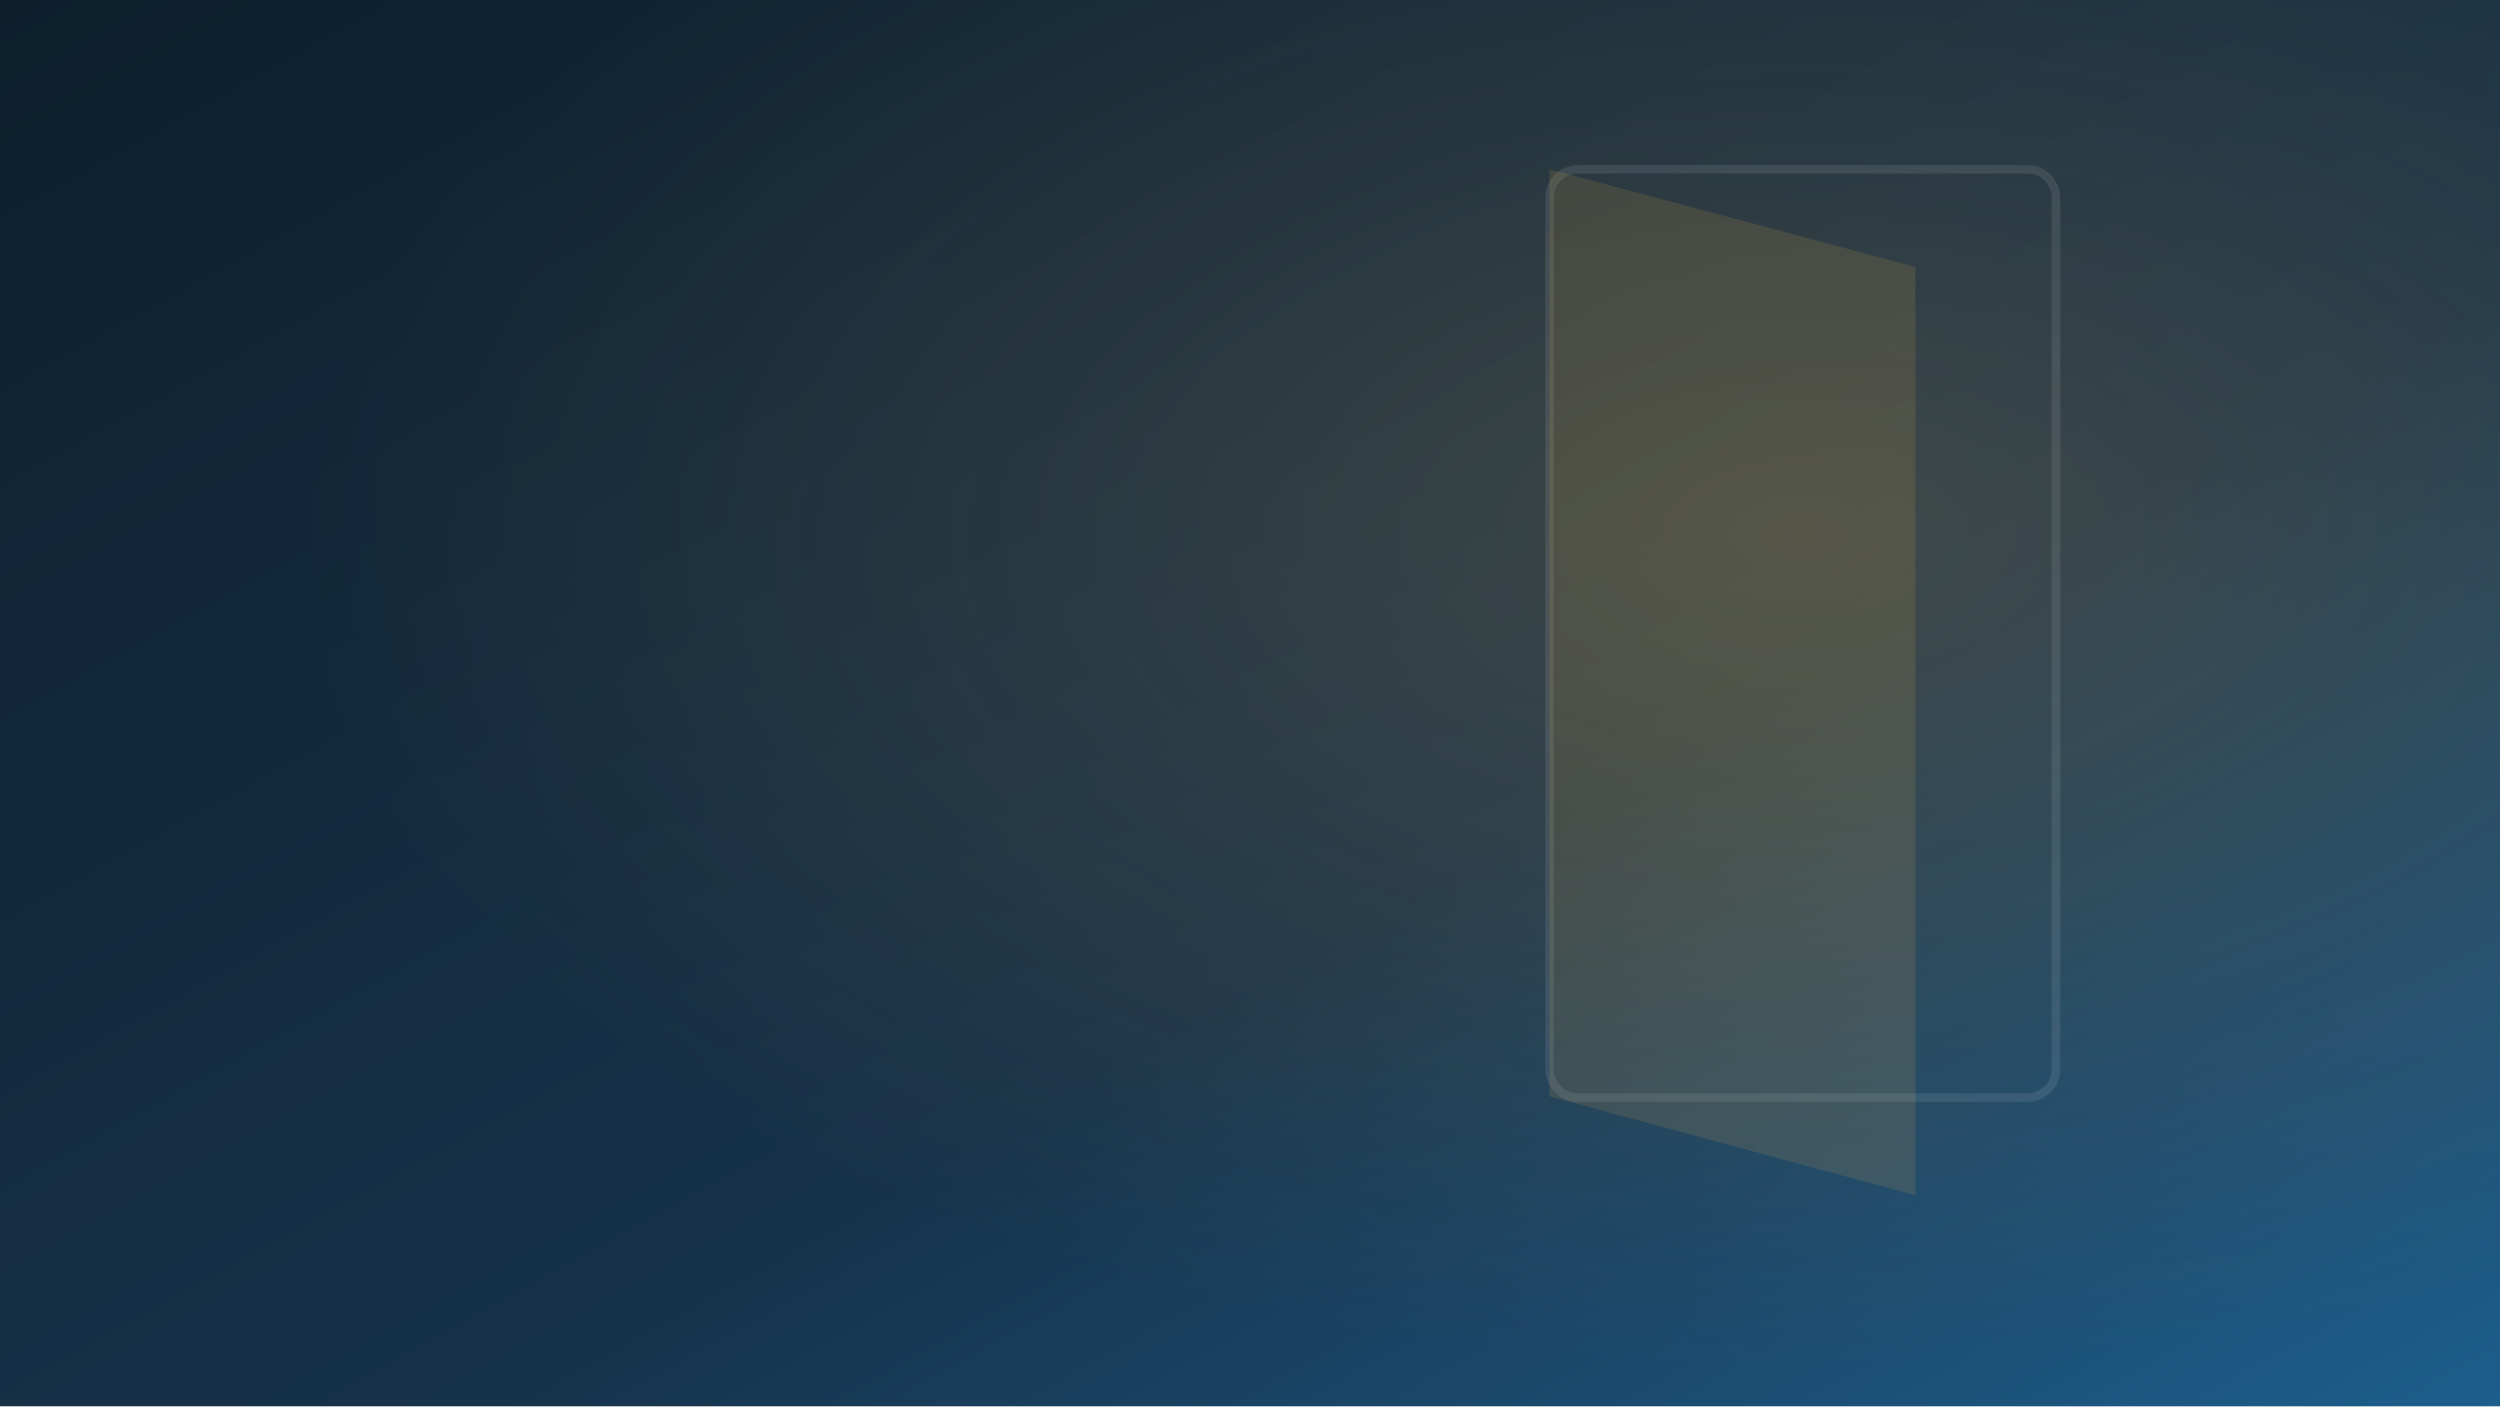
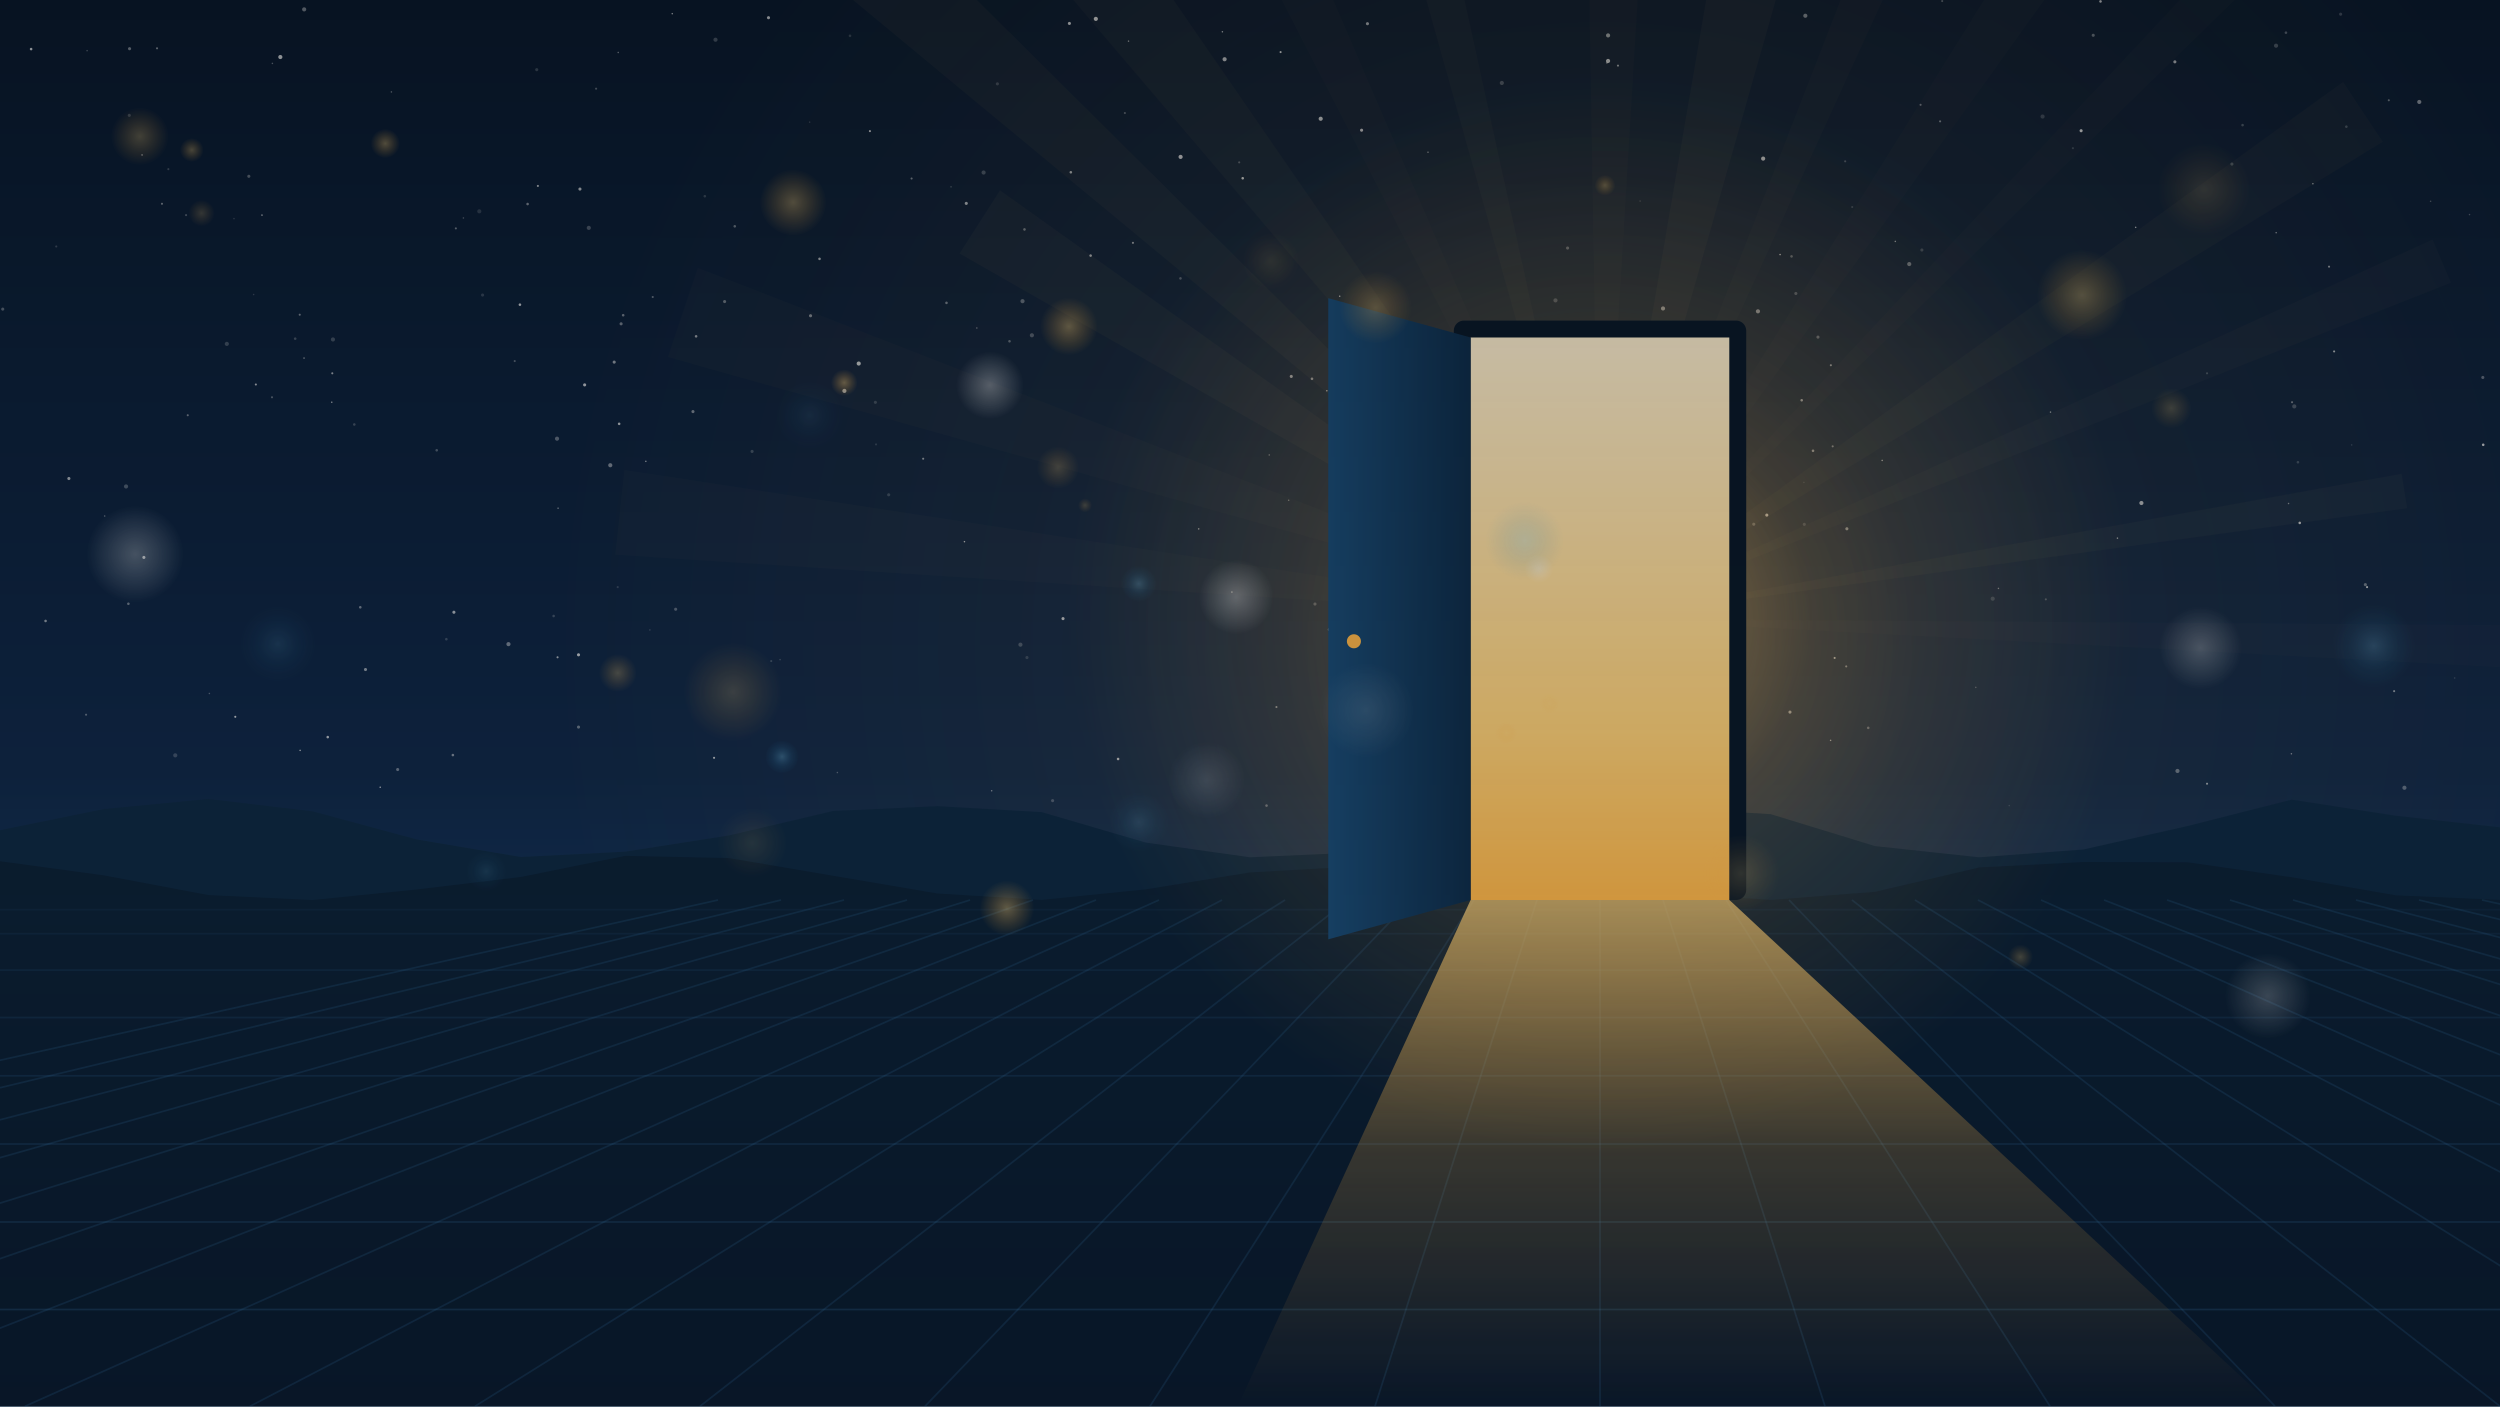
<svg xmlns="http://www.w3.org/2000/svg" width="1920" height="1080" viewBox="0 0 1920 1080">
  <defs>
-     <linearGradient id="g" x1="0" y1="0" x2="1" y2="1">
-       <stop offset="0" stop-color="#0d1f2d" />
-       <stop offset="0.6" stop-color="#16324a" />
-       <stop offset="1" stop-color="#1e5e8c" />
-     </linearGradient>
-     <radialGradient id="l" cx="0.72" cy="0.38" r="0.6">
-       <stop offset="0" stop-color="#ffb84c" stop-opacity="0.18" />
+     <linearGradient id="lg_bg" x1="0" y1="0" x2="1" y2="1">
+       <stop offset="0" stop-color="#2a78ad" />
+       <stop offset="1" stop-color="#16456e" />
+     </linearGradient>
+     <linearGradient id="lg_door" x1="0" y1="0" x2="1" y2="1">
+       <stop offset="0" stop-color="#ffd27a" />
+       <stop offset="1" stop-color="#f59e2a" />
+     </linearGradient>
+     <radialGradient id="bk_a">
+       <stop offset="0" stop-color="#ffd27a" stop-opacity="0.9" />
+       <stop offset="0.6" stop-color="#ffb84c" stop-opacity="0.35" />
      <stop offset="1" stop-color="#ffb84c" stop-opacity="0" />
    </radialGradient>
+     <radialGradient id="bk_t">
+       <stop offset="0" stop-color="#7fd3ff" stop-opacity="0.7" />
+       <stop offset="0.6" stop-color="#3a9bd1" stop-opacity="0.25" />
+       <stop offset="1" stop-color="#3a9bd1" stop-opacity="0" />
+     </radialGradient>
+     <radialGradient id="bk_w">
+       <stop offset="0" stop-color="#ffffff" stop-opacity="0.8" />
+       <stop offset="1" stop-color="#ffffff" stop-opacity="0" />
+     </radialGradient>
+     <linearGradient id="sky" x1="0" y1="0" x2="0" y2="1">
+       <stop offset="0" stop-color="#0a1a2e" />
+       <stop offset="0.55" stop-color="#10294a" />
+       <stop offset="1" stop-color="#1d5487" />
+     </linearGradient>
+     <radialGradient id="halo" gradientUnits="userSpaceOnUse" cx="1228.8" cy="496.8" r="810.0">
+       <stop offset="0" stop-color="#ffb84c" stop-opacity="0.26" />
+       <stop offset="0.3" stop-color="#ffb84c" stop-opacity="0.07" />
+       <stop offset="1" stop-color="#ffb84c" stop-opacity="0" />
+     </radialGradient>
+     <radialGradient id="dglow" gradientUnits="userSpaceOnUse" cx="1228.8" cy="475.2" r="410.4">
+       <stop offset="0" stop-color="#ffd27a" stop-opacity="0.55" />
+       <stop offset="0.4" stop-color="#ffb84c" stop-opacity="0.18" />
+       <stop offset="1" stop-color="#ffb84c" stop-opacity="0" />
+     </radialGradient>
+     <linearGradient id="floor" x1="0" y1="0" x2="0" y2="1">
+       <stop offset="0" stop-color="#0c2238" />
+       <stop offset="1" stop-color="#0a1a2e" />
+     </linearGradient>
+     <linearGradient id="opening" x1="0" y1="0" x2="0" y2="1">
+       <stop offset="0" stop-color="#fff1d2" />
+       <stop offset="0.7" stop-color="#ffd27a" />
+       <stop offset="1" stop-color="#ffb84c" />
+     </linearGradient>
+     <linearGradient id="beam" x1="0" y1="0" x2="0" y2="1">
+       <stop offset="0" stop-color="#ffd27a" stop-opacity="0.75" />
+       <stop offset="0.5" stop-color="#ffb84c" stop-opacity="0.22" />
+       <stop offset="1" stop-color="#ffb84c" stop-opacity="0" />
+     </linearGradient>
+     <linearGradient id="leaf" x1="0" y1="0" x2="1" y2="0">
+       <stop offset="0" stop-color="#1b4d78" />
+       <stop offset="1" stop-color="#0f2e4c" />
+     </linearGradient>
+     <linearGradient id="dimg" x1="0" y1="0" x2="0" y2="1">
+       <stop offset="0" stop-color="#000" stop-opacity="0.25" />
+       <stop offset="1" stop-color="#000" stop-opacity="0.15" />
+     </linearGradient>
  </defs>
-   <rect width="1920" height="1080" fill="url(#g)" />
-   <rect width="1920" height="1080" fill="url(#l)" />
-   <g opacity="0.10" fill="none" stroke="#f0f4f8" stroke-width="6.5">
-     <rect x="1190" y="130" width="389" height="713" rx="22" />
-   </g>
-   <polygon opacity="0.12" fill="#ffb84c" points="1190,130 1471,205 1471,918 1190,842" />
+   <rect width="1920" height="1080" fill="url(#sky)" />
+   <circle cx="621.8" cy="93.8" r="0.60" fill="#ffffff" opacity="0.19" />
+   <circle cx="1028.9" cy="227.5" r="0.60" fill="#ffffff" opacity="0.70" />
+   <circle cx="412.2" cy="53.5" r="1.20" fill="#ffffff" opacity="0.19" />
+   <circle cx="174.2" cy="264.1" r="1.60" fill="#ffffff" opacity="0.22" />
+   <circle cx="428.6" cy="390.3" r="0.60" fill="#ffffff" opacity="0.50" />
+   <circle cx="761.6" cy="607.3" r="0.60" fill="#ffffff" opacity="0.48" />
+   <circle cx="255.7" cy="260.7" r="1.60" fill="#ffffff" opacity="0.22" />
+   <circle cx="592.3" cy="507.7" r="0.80" fill="#ffffff" opacity="0.21" />
+   <circle cx="1096.7" cy="116.9" r="0.60" fill="#ffffff" opacity="0.48" />
+   <circle cx="120.6" cy="37.1" r="0.80" fill="#ffffff" opacity="0.45" />
+   <circle cx="1020.9" cy="483.5" r="1.20" fill="#ffffff" opacity="0.50" />
+   <circle cx="870.1" cy="186.5" r="0.80" fill="#ffffff" opacity="0.57" />
+   <circle cx="468.7" cy="357.3" r="1.60" fill="#ffffff" opacity="0.45" />
+   <circle cx="659.5" cy="279.2" r="1.60" fill="#ffffff" opacity="0.74" />
+   <circle cx="226.7" cy="260.1" r="1.00" fill="#ffffff" opacity="0.24" />
+   <circle cx="938.8" cy="24.4" r="0.60" fill="#ffffff" opacity="0.61" />
+   <circle cx="1100.2" cy="544.6" r="1.00" fill="#ffffff" opacity="0.35" />
+   <circle cx="672.3" cy="309.0" r="1.20" fill="#ffffff" opacity="0.19" />
+   <circle cx="179.7" cy="167.9" r="0.60" fill="#ffffff" opacity="0.19" />
+   <circle cx="1346.9" cy="402.6" r="1.20" fill="#ffffff" opacity="0.32" />
+   <circle cx="740.7" cy="416.0" r="0.60" fill="#ffffff" opacity="0.71" />
+   <circle cx="682.5" cy="380.0" r="1.20" fill="#ffffff" opacity="0.19" />
+   <circle cx="1475.0" cy="80.5" r="0.80" fill="#ffffff" opacity="0.39" />
+   <circle cx="1760.3" cy="308.9" r="0.80" fill="#ffffff" opacity="0.42" />
+   <circle cx="1054.9" cy="549.5" r="1.20" fill="#ffffff" opacity="0.67" />
+   <circle cx="534.6" cy="258.3" r="1.00" fill="#ffffff" opacity="0.56" />
+   <circle cx="730.4" cy="143.5" r="0.60" fill="#ffffff" opacity="0.26" />
+   <circle cx="445.4" cy="145.2" r="1.20" fill="#ffffff" opacity="0.65" />
+   <circle cx="350.1" cy="175.4" r="0.80" fill="#ffffff" opacity="0.40" />
+   <circle cx="709.0" cy="352.3" r="0.80" fill="#ffffff" opacity="0.56" />
+   <circle cx="989.7" cy="384.2" r="0.60" fill="#ffffff" opacity="0.42" />
+   <circle cx="1672.3" cy="592.1" r="1.60" fill="#ffffff" opacity="0.39" />
+   <circle cx="766.0" cy="64.4" r="1.20" fill="#ffffff" opacity="0.19" />
+   <circle cx="129.3" cy="129.9" r="0.80" fill="#ffffff" opacity="0.22" />
+   <circle cx="1153.4" cy="63.7" r="1.60" fill="#ffffff" opacity="0.24" />
+   <circle cx="194.8" cy="226.2" r="0.60" fill="#ffffff" opacity="0.19" />
+   <circle cx="399.3" cy="234.0" r="1.00" fill="#ffffff" opacity="0.72" />
+   <circle cx="1156.4" cy="295.0" r="0.60" fill="#ffffff" opacity="0.66" />
+   <circle cx="1906.8" cy="289.9" r="1.20" fill="#ffffff" opacity="0.34" />
+   <circle cx="276.7" cy="466.4" r="1.00" fill="#ffffff" opacity="0.44" />
+   <circle cx="1328.7" cy="321.2" r="0.80" fill="#ffffff" opacity="0.72" />
+   <circle cx="1014.3" cy="91.2" r="1.60" fill="#ffffff" opacity="0.70" />
+   <circle cx="1455.6" cy="185.4" r="0.60" fill="#ffffff" opacity="0.57" />
+   <circle cx="501.3" cy="228.1" r="0.80" fill="#ffffff" opacity="0.36" />
+   <circle cx="427.8" cy="336.9" r="1.60" fill="#ffffff" opacity="0.35" />
+   <circle cx="428.2" cy="504.8" r="0.80" fill="#ffffff" opacity="0.63" />
+   <circle cx="1571.2" cy="460.3" r="0.80" fill="#ffffff" opacity="0.27" />
+   <circle cx="946.1" cy="454.7" r="0.60" fill="#ffffff" opacity="0.62" />
+   <circle cx="906.7" cy="120.5" r="1.60" fill="#ffffff" opacity="0.72" />
+   <circle cx="858.7" cy="582.9" r="1.00" fill="#ffffff" opacity="0.72" />
+   <circle cx="700.1" cy="137.1" r="0.80" fill="#ffffff" opacity="0.43" />
+   <circle cx="648.5" cy="300.2" r="1.60" fill="#ffffff" opacity="0.65" />
+   <circle cx="920.6" cy="406.2" r="0.60" fill="#ffffff" opacity="0.65" />
+   <circle cx="230.2" cy="241.7" r="0.80" fill="#ffffff" opacity="0.44" />
+   <circle cx="342.8" cy="490.9" r="1.00" fill="#ffffff" opacity="0.20" />
+   <circle cx="1816.6" cy="449.0" r="1.20" fill="#ffffff" opacity="0.39" />
+   <circle cx="1817.9" cy="450.9" r="0.80" fill="#ffffff" opacity="0.75" />
+   <circle cx="52.9" cy="367.5" r="1.20" fill="#ffffff" opacity="0.63" />
+   <circle cx="280.7" cy="514.2" r="1.20" fill="#ffffff" opacity="0.54" />
+   <circle cx="672.8" cy="341.3" r="0.80" fill="#ffffff" opacity="0.16" />
+   <circle cx="1534.8" cy="451.9" r="0.60" fill="#ffffff" opacity="0.47" />
+   <circle cx="1792.6" cy="269.9" r="0.80" fill="#ffffff" opacity="0.65" />
+   <circle cx="405.2" cy="156.7" r="1.00" fill="#ffffff" opacity="0.45" />
+   <circle cx="1466.3" cy="202.8" r="1.60" fill="#ffffff" opacity="0.40" />
+   <circle cx="251.7" cy="566.1" r="1.00" fill="#ffffff" opacity="0.69" />
+   <circle cx="1272.0" cy="507.0" r="1.60" fill="#ffffff" opacity="0.40" />
+   <circle cx="1762.0" cy="312.1" r="1.60" fill="#ffffff" opacity="0.24" />
+   <circle cx="980.3" cy="543.0" r="0.80" fill="#ffffff" opacity="0.52" />
+   <circle cx="1490.0" cy="93.2" r="0.80" fill="#ffffff" opacity="0.43" />
+   <circle cx="1392.4" cy="346.2" r="1.00" fill="#ffffff" opacity="0.56" />
+   <circle cx="1019.0" cy="300.1" r="0.60" fill="#ffffff" opacity="0.68" />
+   <circle cx="109.1" cy="119.0" r="0.60" fill="#ffffff" opacity="0.61" />
+   <circle cx="974.8" cy="349.4" r="0.60" fill="#ffffff" opacity="0.42" />
+   <circle cx="1176.1" cy="314.5" r="1.60" fill="#ffffff" opacity="0.27" />
+   <circle cx="532.2" cy="316.1" r="1.20" fill="#ffffff" opacity="0.45" />
+   <circle cx="475.5" cy="325.5" r="1.00" fill="#ffffff" opacity="0.70" />
+   <circle cx="1714.1" cy="126.0" r="1.20" fill="#ffffff" opacity="0.23" />
+   <circle cx="233.5" cy="275.0" r="0.60" fill="#ffffff" opacity="0.55" />
+   <circle cx="822.4" cy="132.3" r="1.00" fill="#ffffff" opacity="0.62" />
+   <circle cx="1722.3" cy="96.1" r="1.00" fill="#ffffff" opacity="0.24" />
+   <circle cx="1695.0" cy="601.9" r="0.80" fill="#ffffff" opacity="0.60" />
+   <circle cx="180.7" cy="550.5" r="0.80" fill="#ffffff" opacity="0.74" />
+   <circle cx="1598.3" cy="100.4" r="1.20" fill="#ffffff" opacity="0.75" />
+   <circle cx="775.3" cy="262.1" r="1.00" fill="#ffffff" opacity="0.34" />
+   <circle cx="1386.5" cy="12.1" r="1.60" fill="#ffffff" opacity="0.43" />
+   <circle cx="1350.1" cy="239.1" r="1.60" fill="#ffffff" opacity="0.52" />
+   <circle cx="983.5" cy="40.0" r="0.80" fill="#ffffff" opacity="0.73" />
+   <circle cx="201.2" cy="165.2" r="0.60" fill="#ffffff" opacity="0.69" />
+   <circle cx="348.6" cy="470.2" r="1.20" fill="#ffffff" opacity="0.66" />
+   <circle cx="1297.9" cy="588.5" r="1.20" fill="#ffffff" opacity="0.24" />
+   <circle cx="1764.8" cy="355.0" r="1.00" fill="#ffffff" opacity="0.20" />
+   <circle cx="110.5" cy="428.1" r="1.20" fill="#ffffff" opacity="0.69" />
+   <circle cx="516.3" cy="10.5" r="0.60" fill="#ffffff" opacity="0.63" />
+   <circle cx="160.8" cy="532.6" r="0.60" fill="#ffffff" opacity="0.31" />
+   <circle cx="233.6" cy="7.2" r="1.60" fill="#ffffff" opacity="0.40" />
+   <circle cx="1757.6" cy="386.7" r="0.60" fill="#ffffff" opacity="0.47" />
+   <circle cx="457.8" cy="68.1" r="0.80" fill="#ffffff" opacity="0.31" />
+   <circle cx="347.8" cy="579.9" r="1.00" fill="#ffffff" opacity="0.47" />
+   <circle cx="395.3" cy="277.3" r="0.80" fill="#ffffff" opacity="0.31" />
+   <circle cx="1543.1" cy="618.7" r="0.60" fill="#ffffff" opacity="0.16" />
+   <circle cx="1407.5" cy="342.8" r="0.80" fill="#ffffff" opacity="0.46" />
+   <circle cx="471.7" cy="278.1" r="1.20" fill="#ffffff" opacity="0.54" />
+   <circle cx="1048.1" cy="552.9" r="1.60" fill="#ffffff" opacity="0.33" />
+   <circle cx="413.1" cy="142.8" r="0.80" fill="#ffffff" opacity="0.65" />
+   <circle cx="1356.9" cy="395.6" r="1.20" fill="#ffffff" opacity="0.74" />
+   <circle cx="1885.2" cy="520.7" r="0.60" fill="#ffffff" opacity="0.19" />
+   <circle cx="1422.5" cy="159.0" r="0.80" fill="#ffffff" opacity="0.18" />
+   <circle cx="1277.2" cy="236.9" r="1.60" fill="#ffffff" opacity="0.55" />
+   <circle cx="541.3" cy="150.7" r="1.00" fill="#ffffff" opacity="0.18" />
+   <circle cx="355.9" cy="167.4" r="0.60" fill="#ffffff" opacity="0.31" />
+   <circle cx="1846.6" cy="605.0" r="1.60" fill="#ffffff" opacity="0.34" />
+   <circle cx="66.1" cy="548.9" r="0.80" fill="#ffffff" opacity="0.36" />
+   <circle cx="2.1" cy="237.4" r="1.20" fill="#ffffff" opacity="0.32" />
+   <circle cx="1259.6" cy="154.4" r="0.60" fill="#ffffff" opacity="0.20" />
+   <circle cx="1568.7" cy="89.5" r="1.60" fill="#ffffff" opacity="0.18" />
+   <circle cx="43.2" cy="189.3" r="0.80" fill="#ffffff" opacity="0.20" />
+   <circle cx="1838.7" cy="530.8" r="0.80" fill="#ffffff" opacity="0.54" />
+   <circle cx="1374.7" cy="546.9" r="1.20" fill="#ffffff" opacity="0.61" />
+   <circle cx="1383.7" cy="307.4" r="1.00" fill="#ffffff" opacity="0.58" />
+   <circle cx="1235.0" cy="27.2" r="1.60" fill="#ffffff" opacity="0.53" />
+   <circle cx="1409.0" cy="505.3" r="0.80" fill="#ffffff" opacity="0.70" />
+   <circle cx="1445.5" cy="353.6" r="0.60" fill="#ffffff" opacity="0.65" />
+   <circle cx="1121.4" cy="555.4" r="0.80" fill="#ffffff" opacity="0.20" />
+   <circle cx="80.4" cy="396.3" r="0.60" fill="#ffffff" opacity="0.38" />
+   <circle cx="866.7" cy="31.6" r="0.60" fill="#ffffff" opacity="0.53" />
+   <circle cx="1306.9" cy="304.4" r="0.60" fill="#ffffff" opacity="0.42" />
+   <circle cx="134.6" cy="580.1" r="1.60" fill="#ffffff" opacity="0.21" />
+   <circle cx="1009.9" cy="463.9" r="1.20" fill="#ffffff" opacity="0.30" />
+   <circle cx="142.9" cy="165.2" r="0.80" fill="#ffffff" opacity="0.29" />
+   <circle cx="1247.9" cy="286.4" r="1.20" fill="#ffffff" opacity="0.20" />
+   <circle cx="1748.1" cy="178.7" r="0.60" fill="#ffffff" opacity="0.52" />
+   <circle cx="1234.1" cy="48.2" r="0.80" fill="#ffffff" opacity="0.35" />
+   <circle cx="1250.9" cy="431.0" r="1.60" fill="#ffffff" opacity="0.49" />
+   <circle cx="23.9" cy="37.7" r="1.00" fill="#ffffff" opacity="0.73" />
+   <circle cx="191.1" cy="135.4" r="1.20" fill="#ffffff" opacity="0.32" />
+   <circle cx="991.7" cy="289.1" r="1.20" fill="#ffffff" opacity="0.61" />
+   <circle cx="1907.1" cy="341.6" r="1.00" fill="#ffffff" opacity="0.74" />
+   <circle cx="1797.6" cy="10.9" r="1.20" fill="#ffffff" opacity="0.20" />
+   <circle cx="972.7" cy="618.7" r="1.00" fill="#ffffff" opacity="0.38" />
+   <circle cx="1759.8" cy="578.9" r="0.60" fill="#ffffff" opacity="0.50" />
+   <circle cx="272.1" cy="326.0" r="1.00" fill="#ffffff" opacity="0.23" />
+   <circle cx="1574.8" cy="316.5" r="0.60" fill="#ffffff" opacity="0.57" />
+   <circle cx="444.3" cy="558.4" r="1.20" fill="#ffffff" opacity="0.39" />
+   <circle cx="305.4" cy="591.0" r="1.20" fill="#ffffff" opacity="0.39" />
+   <circle cx="1396.2" cy="258.9" r="1.20" fill="#ffffff" opacity="0.34" />
+   <circle cx="1613.2" cy="1.1" r="1.00" fill="#ffffff" opacity="0.65" />
+   <circle cx="230.5" cy="576.3" r="0.60" fill="#ffffff" opacity="0.69" />
+   <circle cx="556.5" cy="231.6" r="1.20" fill="#ffffff" opacity="0.38" />
+   <circle cx="1670.3" cy="47.5" r="1.20" fill="#ffffff" opacity="0.60" />
+   <circle cx="1640.2" cy="174.6" r="0.60" fill="#ffffff" opacity="0.65" />
+   <circle cx="548.4" cy="582.0" r="0.80" fill="#ffffff" opacity="0.73" />
+   <circle cx="837.6" cy="196.3" r="1.00" fill="#ffffff" opacity="0.62" />
+   <circle cx="821.3" cy="18.0" r="1.20" fill="#ffffff" opacity="0.70" />
+   <circle cx="1806.1" cy="341.7" r="0.60" fill="#ffffff" opacity="0.18" />
+   <circle cx="1406.1" cy="280.5" r="0.80" fill="#ffffff" opacity="0.54" />
+   <circle cx="549.5" cy="30.5" r="1.60" fill="#ffffff" opacity="0.23" />
+   <circle cx="906.6" cy="213.8" r="1.00" fill="#ffffff" opacity="0.30" />
+   <circle cx="1418.4" cy="406.1" r="1.20" fill="#ffffff" opacity="0.54" />
+   <circle cx="577.6" cy="346.7" r="1.20" fill="#ffffff" opacity="0.22" />
+   <circle cx="1235.0" cy="46.8" r="1.60" fill="#ffffff" opacity="0.69" />
+   <circle cx="954.4" cy="136.9" r="1.00" fill="#ffffff" opacity="0.75" />
+   <circle cx="863.9" cy="86.8" r="0.80" fill="#ffffff" opacity="0.30" />
+   <circle cx="335.4" cy="345.8" r="1.00" fill="#ffffff" opacity="0.29" />
+   <circle cx="496.0" cy="354.3" r="0.60" fill="#ffffff" opacity="0.60" />
+   <circle cx="792.5" cy="257.5" r="1.60" fill="#ffffff" opacity="0.28" />
+   <circle cx="518.9" cy="467.9" r="1.20" fill="#ffffff" opacity="0.32" />
+   <circle cx="1858.0" cy="78.3" r="1.60" fill="#ffffff" opacity="0.47" />
+   <circle cx="1517.4" cy="527.9" r="0.60" fill="#ffffff" opacity="0.31" />
+   <circle cx="477.0" cy="248.7" r="1.20" fill="#ffffff" opacity="0.41" />
+   <circle cx="599.1" cy="506.6" r="0.60" fill="#ffffff" opacity="0.23" />
+   <circle cx="816.4" cy="475.1" r="1.20" fill="#ffffff" opacity="0.73" />
+   <circle cx="940.5" cy="45.5" r="1.60" fill="#ffffff" opacity="0.66" />
+   <circle cx="1866.7" cy="154.6" r="0.60" fill="#ffffff" opacity="0.28" />
+   <circle cx="292.0" cy="604.6" r="0.60" fill="#ffffff" opacity="0.71" />
+   <circle cx="1385.7" cy="402.7" r="1.20" fill="#ffffff" opacity="0.20" />
+   <circle cx="1491.6" cy="0.8" r="0.80" fill="#ffffff" opacity="0.29" />
+   <circle cx="1766.2" cy="401.6" r="1.00" fill="#ffffff" opacity="0.73" />
+   <circle cx="1202.8" cy="328.6" r="1.20" fill="#ffffff" opacity="0.57" />
+   <circle cx="215.3" cy="43.8" r="1.60" fill="#ffffff" opacity="0.72" />
+   <circle cx="368.1" cy="162.3" r="1.60" fill="#ffffff" opacity="0.15" />
+   <circle cx="1032.0" cy="619.8" r="1.00" fill="#ffffff" opacity="0.73" />
+   <circle cx="1237.6" cy="549.8" r="1.20" fill="#ffffff" opacity="0.47" />
+   <circle cx="1050.2" cy="18.2" r="1.20" fill="#ffffff" opacity="0.57" />
+   <circle cx="590.2" cy="13.6" r="1.20" fill="#ffffff" opacity="0.68" />
+   <circle cx="1242.6" cy="50.4" r="0.80" fill="#ffffff" opacity="0.55" />
+   <circle cx="1776.3" cy="141.1" r="0.60" fill="#ffffff" opacity="0.57" />
+   <circle cx="1379.2" cy="225.4" r="1.20" fill="#ffffff" opacity="0.27" />
+   <circle cx="1530.4" cy="459.8" r="1.60" fill="#ffffff" opacity="0.19" />
+   <circle cx="951.7" cy="124.7" r="0.80" fill="#ffffff" opacity="0.29" />
+   <circle cx="425.2" cy="473.1" r="1.00" fill="#ffffff" opacity="0.22" />
+   <circle cx="1197.3" cy="379.5" r="0.80" fill="#ffffff" opacity="0.44" />
+   <circle cx="1748.0" cy="35.1" r="1.60" fill="#ffffff" opacity="0.24" />
+   <circle cx="755.4" cy="132.5" r="1.60" fill="#ffffff" opacity="0.24" />
+   <circle cx="99.5" cy="37.4" r="1.20" fill="#ffffff" opacity="0.42" />
+   <circle cx="1367.1" cy="195.5" r="0.60" fill="#ffffff" opacity="0.75" />
+   <circle cx="1788.7" cy="204.8" r="0.80" fill="#ffffff" opacity="0.54" />
+   <circle cx="1007.6" cy="290.9" r="1.00" fill="#ffffff" opacity="0.55" />
+   <circle cx="726.9" cy="232.6" r="1.00" fill="#ffffff" opacity="0.42" />
+   <circle cx="209.2" cy="48.7" r="0.60" fill="#ffffff" opacity="0.36" />
+   <circle cx="1834.6" cy="77.0" r="0.80" fill="#ffffff" opacity="0.38" />
+   <circle cx="1476.0" cy="192.0" r="1.20" fill="#ffffff" opacity="0.20" />
+   <circle cx="1354.1" cy="121.8" r="1.60" fill="#ffffff" opacity="0.70" />
+   <circle cx="370.6" cy="226.6" r="1.20" fill="#ffffff" opacity="0.17" />
+   <circle cx="788.7" cy="505.0" r="1.20" fill="#ffffff" opacity="0.17" />
+   <circle cx="66.9" cy="38.9" r="0.60" fill="#ffffff" opacity="0.30" />
+   <circle cx="1434.8" cy="559.0" r="1.00" fill="#ffffff" opacity="0.37" />
+   <circle cx="643.1" cy="593.3" r="0.60" fill="#ffffff" opacity="0.31" />
+   <circle cx="1375.9" cy="196.9" r="1.00" fill="#ffffff" opacity="0.33" />
+   <circle cx="1385.4" cy="370.5" r="0.60" fill="#ffffff" opacity="0.16" />
+   <circle cx="449.0" cy="295.6" r="1.20" fill="#ffffff" opacity="0.72" />
+   <circle cx="742.1" cy="156.2" r="1.20" fill="#ffffff" opacity="0.64" />
+   <circle cx="254.8" cy="308.9" r="0.60" fill="#ffffff" opacity="0.63" />
+   <circle cx="1417.9" cy="511.8" r="0.80" fill="#ffffff" opacity="0.51" />
+   <circle cx="629.4" cy="198.8" r="1.00" fill="#ffffff" opacity="0.62" />
+   <circle cx="1143.8" cy="318.4" r="1.20" fill="#ffffff" opacity="0.60" />
+   <circle cx="474.8" cy="40.3" r="0.60" fill="#ffffff" opacity="0.44" />
+   <circle cx="1045.7" cy="100.0" r="1.20" fill="#ffffff" opacity="0.68" />
+   <circle cx="1896.6" cy="164.8" r="0.60" fill="#ffffff" opacity="0.28" />
+   <circle cx="808.4" cy="614.9" r="1.20" fill="#ffffff" opacity="0.25" />
+   <circle cx="255.2" cy="286.7" r="0.80" fill="#ffffff" opacity="0.60" />
+   <circle cx="1626.2" cy="413.3" r="0.60" fill="#ffffff" opacity="0.62" />
+   <circle cx="564.3" cy="173.8" r="1.00" fill="#ffffff" opacity="0.37" />
+   <circle cx="1417.1" cy="123.9" r="0.80" fill="#ffffff" opacity="0.26" />
+   <circle cx="452.2" cy="175.0" r="1.60" fill="#ffffff" opacity="0.26" />
+   <circle cx="124.4" cy="156.5" r="0.80" fill="#ffffff" opacity="0.45" />
+   <circle cx="444.3" cy="502.9" r="1.20" fill="#ffffff" opacity="0.74" />
+   <circle cx="196.5" cy="295.3" r="0.80" fill="#ffffff" opacity="0.65" />
+   <circle cx="1755.6" cy="25.1" r="1.00" fill="#ffffff" opacity="0.29" />
+   <circle cx="96.8" cy="373.6" r="1.60" fill="#ffffff" opacity="0.27" />
+   <circle cx="144.2" cy="318.9" r="0.80" fill="#ffffff" opacity="0.42" />
+   <circle cx="499.1" cy="483.8" r="0.60" fill="#ffffff" opacity="0.21" />
+   <circle cx="1144.6" cy="385.7" r="0.80" fill="#ffffff" opacity="0.17" />
+   <circle cx="652.8" cy="27.5" r="1.00" fill="#ffffff" opacity="0.17" />
+   <circle cx="1405.9" cy="568.6" r="0.60" fill="#ffffff" opacity="0.64" />
+   <circle cx="785.3" cy="231.3" r="1.60" fill="#ffffff" opacity="0.34" />
+   <circle cx="390.5" cy="494.7" r="1.60" fill="#ffffff" opacity="0.44" />
+   <circle cx="783.7" cy="495.1" r="1.60" fill="#ffffff" opacity="0.24" />
+   <circle cx="1025.3" cy="406.3" r="1.20" fill="#ffffff" opacity="0.57" />
+   <circle cx="786.8" cy="176.2" r="1.00" fill="#ffffff" opacity="0.40" />
+   <circle cx="98.6" cy="463.7" r="1.00" fill="#ffffff" opacity="0.40" />
+   <circle cx="35.0" cy="476.9" r="1.00" fill="#ffffff" opacity="0.54" />
+   <circle cx="750.2" cy="251.9" r="0.60" fill="#ffffff" opacity="0.41" />
+   <circle cx="300.6" cy="70.6" r="0.60" fill="#ffffff" opacity="0.39" />
+   <circle cx="1695.0" cy="286.7" r="0.80" fill="#ffffff" opacity="0.23" />
+   <circle cx="99.3" cy="88.6" r="1.20" fill="#ffffff" opacity="0.20" />
+   <circle cx="1194.6" cy="230.7" r="1.60" fill="#ffffff" opacity="0.25" />
+   <circle cx="668.1" cy="100.7" r="0.80" fill="#ffffff" opacity="0.71" />
+   <circle cx="208.9" cy="305.1" r="0.80" fill="#ffffff" opacity="0.33" />
+   <circle cx="1607.6" cy="27.1" r="1.20" fill="#ffffff" opacity="0.34" />
+   <circle cx="1166.7" cy="395.9" r="0.60" fill="#ffffff" opacity="0.69" />
+   <circle cx="1191.1" cy="512.9" r="0.80" fill="#ffffff" opacity="0.53" />
+   <circle cx="1644.6" cy="386.3" r="1.60" fill="#ffffff" opacity="0.66" />
+   <circle cx="1592.0" cy="113.8" r="0.80" fill="#ffffff" opacity="0.18" />
+   <circle cx="1802.0" cy="97.3" r="1.00" fill="#ffffff" opacity="0.22" />
+   <circle cx="474.4" cy="450.9" r="0.80" fill="#ffffff" opacity="0.17" />
+   <circle cx="1079.7" cy="471.2" r="0.60" fill="#ffffff" opacity="0.55" />
+   <circle cx="622.5" cy="242.5" r="1.20" fill="#ffffff" opacity="0.48" />
+   <circle cx="1203.9" cy="190.5" r="1.20" fill="#ffffff" opacity="0.33" />
+   <circle cx="478.6" cy="242.1" r="1.00" fill="#ffffff" opacity="0.42" />
+   <circle cx="841.6" cy="14.5" r="1.60" fill="#ffffff" opacity="0.74" />
+   <rect width="1920" height="1080" fill="url(#halo)" />
+   <polygon points="0,1080.0 0.0,637.6 80.0,621.3 160.0,613.6 240.0,623.1 320.0,644.7 400.0,658.2 480.0,654.1 560.0,641.6 640.0,622.8 720.0,619.1 800.0,623.7 880.0,647.1 960.0,658.4 1040.0,654.8 1120.0,640.6 1200.0,611.6 1280.0,620.3 1360.0,625.3 1440.0,649.8 1520.0,658.4 1600.0,652.4 1680.0,634.4 1760.0,614.1 1840.0,626.5 1920.0,635.4 1920,1080.0" fill="#0f2a44" />
+   <polygon points="0,1080.0 0.0,661.4 80.0,672.3 160.0,687.4 240.0,691.2 320.0,683.1 400.0,673.5 480.0,657.3 560.0,659.0 640.0,672.6 720.0,686.2 800.0,691.1 880.0,683.0 960.0,670.0 1040.0,665.5 1120.0,665.8 1200.0,673.5 1280.0,686.0 1360.0,691.1 1440.0,684.9 1520.0,666.2 1600.0,662.0 1680.0,662.2 1760.0,673.7 1840.0,687.6 1920.0,691.1 1920,1080.0" fill="#0c2238" />
+   <rect x="0" y="691.2" width="1920" height="388.8" fill="url(#floor)" />
+   <line x1="551.4" y1="691.2" x2="-1190.4" y2="1080" stroke="#3a7fb8" stroke-width="1.3" opacity="0.18" />
+   <line x1="599.8" y1="691.2" x2="-1017.6" y2="1080" stroke="#3a7fb8" stroke-width="1.3" opacity="0.18" />
+   <line x1="648.2" y1="691.2" x2="-844.8" y2="1080" stroke="#3a7fb8" stroke-width="1.3" opacity="0.18" />
+   <line x1="696.6" y1="691.2" x2="-672.0" y2="1080" stroke="#3a7fb8" stroke-width="1.3" opacity="0.18" />
+   <line x1="745.0" y1="691.2" x2="-499.2" y2="1080" stroke="#3a7fb8" stroke-width="1.3" opacity="0.18" />
+   <line x1="793.3" y1="691.2" x2="-326.4" y2="1080" stroke="#3a7fb8" stroke-width="1.3" opacity="0.18" />
+   <line x1="841.7" y1="691.2" x2="-153.6" y2="1080" stroke="#3a7fb8" stroke-width="1.3" opacity="0.18" />
+   <line x1="890.1" y1="691.2" x2="19.2" y2="1080" stroke="#3a7fb8" stroke-width="1.3" opacity="0.18" />
+   <line x1="938.5" y1="691.2" x2="192.0" y2="1080" stroke="#3a7fb8" stroke-width="1.3" opacity="0.18" />
+   <line x1="986.9" y1="691.2" x2="364.8" y2="1080" stroke="#3a7fb8" stroke-width="1.3" opacity="0.18" />
+   <line x1="1035.3" y1="691.2" x2="537.6" y2="1080" stroke="#3a7fb8" stroke-width="1.3" opacity="0.18" />
+   <line x1="1083.6" y1="691.2" x2="710.4" y2="1080" stroke="#3a7fb8" stroke-width="1.3" opacity="0.18" />
+   <line x1="1132.0" y1="691.2" x2="883.2" y2="1080" stroke="#3a7fb8" stroke-width="1.3" opacity="0.18" />
+   <line x1="1180.4" y1="691.2" x2="1056.0" y2="1080" stroke="#3a7fb8" stroke-width="1.3" opacity="0.18" />
+   <line x1="1228.8" y1="691.2" x2="1228.8" y2="1080" stroke="#3a7fb8" stroke-width="1.3" opacity="0.18" />
+   <line x1="1277.2" y1="691.2" x2="1401.6" y2="1080" stroke="#3a7fb8" stroke-width="1.3" opacity="0.18" />
+   <line x1="1325.6" y1="691.2" x2="1574.4" y2="1080" stroke="#3a7fb8" stroke-width="1.3" opacity="0.18" />
+   <line x1="1374.0" y1="691.2" x2="1747.2" y2="1080" stroke="#3a7fb8" stroke-width="1.3" opacity="0.18" />
+   <line x1="1422.3" y1="691.2" x2="1920.0" y2="1080" stroke="#3a7fb8" stroke-width="1.3" opacity="0.18" />
+   <line x1="1470.7" y1="691.2" x2="2092.8" y2="1080" stroke="#3a7fb8" stroke-width="1.3" opacity="0.18" />
+   <line x1="1519.1" y1="691.2" x2="2265.6" y2="1080" stroke="#3a7fb8" stroke-width="1.3" opacity="0.18" />
+   <line x1="1567.5" y1="691.2" x2="2438.4" y2="1080" stroke="#3a7fb8" stroke-width="1.3" opacity="0.18" />
+   <line x1="1615.9" y1="691.2" x2="2611.2" y2="1080" stroke="#3a7fb8" stroke-width="1.3" opacity="0.18" />
+   <line x1="1664.3" y1="691.2" x2="2784.0" y2="1080" stroke="#3a7fb8" stroke-width="1.3" opacity="0.18" />
+   <line x1="1712.6" y1="691.2" x2="2956.8" y2="1080" stroke="#3a7fb8" stroke-width="1.3" opacity="0.18" />
+   <line x1="1761.0" y1="691.2" x2="3129.6" y2="1080" stroke="#3a7fb8" stroke-width="1.3" opacity="0.18" />
+   <line x1="1809.4" y1="691.2" x2="3302.4" y2="1080" stroke="#3a7fb8" stroke-width="1.3" opacity="0.18" />
+   <line x1="1857.8" y1="691.2" x2="3475.2" y2="1080" stroke="#3a7fb8" stroke-width="1.3" opacity="0.18" />
+   <line x1="1906.2" y1="691.2" x2="3648.0" y2="1080" stroke="#3a7fb8" stroke-width="1.3" opacity="0.18" />
+   <line x1="0" y1="698.6" x2="1920" y2="698.6" stroke="#3a7fb8" stroke-width="1.3" opacity="0.08" />
+   <line x1="0" y1="717.1" x2="1920" y2="717.1" stroke="#3a7fb8" stroke-width="1.3" opacity="0.10" />
+   <line x1="0" y1="745.0" x2="1920" y2="745.0" stroke="#3a7fb8" stroke-width="1.3" opacity="0.12" />
+   <line x1="0" y1="781.5" x2="1920" y2="781.5" stroke="#3a7fb8" stroke-width="1.3" opacity="0.14" />
+   <line x1="0" y1="826.2" x2="1920" y2="826.2" stroke="#3a7fb8" stroke-width="1.3" opacity="0.16" />
+   <line x1="0" y1="878.6" x2="1920" y2="878.6" stroke="#3a7fb8" stroke-width="1.3" opacity="0.18" />
+   <line x1="0" y1="938.5" x2="1920" y2="938.5" stroke="#3a7fb8" stroke-width="1.3" opacity="0.20" />
+   <line x1="0" y1="1005.7" x2="1920" y2="1005.7" stroke="#3a7fb8" stroke-width="1.3" opacity="0.22" />
+   <polygon points="1228.8,475.2 472.5,426.0 479.6,361.0" fill="#ffd27a" opacity="0.022" />
+   <polygon points="1228.8,475.2 513.0,274.2 535.9,205.7" fill="#ffd27a" opacity="0.022" />
+   <polygon points="1228.8,475.2 736.9,194.7 768.0,146.2" fill="#ffd27a" opacity="0.039" />
+   <polygon points="1228.8,475.2 596.1,-48.9 645.8,-103.7" fill="#ffd27a" opacity="0.037" />
+   <polygon points="1228.8,475.2 691.3,-156.3 758.2,-207.6" fill="#ffd27a" opacity="0.033" />
+   <polygon points="1228.8,475.2 889.1,-185.5 934.6,-206.9" fill="#ffd27a" opacity="0.019" />
+   <polygon points="1228.8,475.2 1071.0,-87.0 1103.9,-95.2" fill="#ffd27a" opacity="0.030" />
+   <polygon points="1228.8,475.2 1216.8,-224.7 1271.3,-223.6" fill="#ffd27a" opacity="0.023" />
+   <polygon points="1228.8,475.2 1399.6,-520.2 1504.7,-496.3" fill="#ffd27a" opacity="0.037" />
+   <polygon points="1228.8,475.2 1570.8,-404.1 1620.7,-383.0" fill="#ffd27a" opacity="0.022" />
+   <polygon points="1228.8,475.2 1632.5,-175.3 1675.3,-146.6" fill="#ffd27a" opacity="0.016" />
+   <polygon points="1228.8,475.2 1824.2,-160.2 1852.2,-132.7" fill="#ffd27a" opacity="0.016" />
+   <polygon points="1228.8,475.2 1799.5,62.9 1830.0,108.9" fill="#ffd27a" opacity="0.028" />
+   <polygon points="1228.8,475.2 1868.2,184.0 1882.3,217.1" fill="#ffd27a" opacity="0.024" />
+   <polygon points="1228.8,475.2 1844.5,363.8 1848.7,390.3" fill="#ffd27a" opacity="0.035" />
+   <polygon points="1228.8,475.2 2012.2,480.9 2011.1,517.2" fill="#ffd27a" opacity="0.019" />
+   <rect width="1920" height="1080" fill="url(#dglow)" />
+   <polygon points="1129.4,691.2 1328.2,691.2 1745.5,1080 950.6,1080" fill="url(#beam)" />
+   <rect x="1116.5" y="246.2" width="224.6" height="445.0" rx="7.8" fill="#0a1a2b" />
+   <rect x="1129.4" y="259.2" width="198.7" height="432.0" fill="url(#opening)" />
+   <polygon points="1129.4,259.2 1020.1,229.0 1020.1,721.4 1129.4,691.2" fill="url(#leaf)" />
+   <circle cx="1039.8" cy="492.5" r="5.4" fill="#ffb84c" />
+   <circle cx="577.7" cy="647.4" r="26.6" fill="url(#bk_a)" opacity="0.14" />
+   <circle cx="1690.0" cy="497.5" r="31.8" fill="url(#bk_w)" opacity="0.35" />
+   <circle cx="976.0" cy="200.5" r="21.6" fill="url(#bk_a)" opacity="0.14" />
+   <circle cx="820.9" cy="250.7" r="22.1" fill="url(#bk_a)" opacity="0.47" />
+   <circle cx="1189.9" cy="540.4" r="7.8" fill="url(#bk_a)" opacity="0.17" />
+   <circle cx="1181.8" cy="436.8" r="11.0" fill="url(#bk_w)" opacity="0.43" />
+   <circle cx="648.4" cy="293.9" r="10.2" fill="url(#bk_a)" opacity="0.50" />
+   <circle cx="949.4" cy="458.5" r="28.6" fill="url(#bk_w)" opacity="0.44" />
+   <circle cx="926.8" cy="599.1" r="29.3" fill="url(#bk_w)" opacity="0.19" />
+   <circle cx="562.8" cy="531.5" r="37.7" fill="url(#bk_a)" opacity="0.25" />
+   <circle cx="1337.2" cy="670.7" r="29.4" fill="url(#bk_a)" opacity="0.22" />
+   <circle cx="874.6" cy="631.4" r="22.9" fill="url(#bk_t)" opacity="0.23" />
+   <circle cx="1692.6" cy="145.4" r="35.4" fill="url(#bk_a)" opacity="0.18" />
+   <circle cx="1599.0" cy="226.6" r="34.6" fill="url(#bk_a)" opacity="0.40" />
+   <circle cx="1667.6" cy="313.5" r="15.3" fill="url(#bk_a)" opacity="0.26" />
+   <circle cx="1741.7" cy="764.9" r="32.8" fill="url(#bk_w)" opacity="0.30" />
+   <circle cx="107.4" cy="104.7" r="22.1" fill="url(#bk_a)" opacity="0.34" />
+   <circle cx="474.5" cy="516.8" r="14.6" fill="url(#bk_a)" opacity="0.33" />
+   <circle cx="154.8" cy="163.7" r="10.1" fill="url(#bk_a)" opacity="0.25" />
+   <circle cx="147.3" cy="115.2" r="9.1" fill="url(#bk_a)" opacity="0.38" />
+   <circle cx="213.4" cy="494.5" r="29.0" fill="url(#bk_t)" opacity="0.20" />
+   <circle cx="1049.3" cy="545.5" r="36.3" fill="url(#bk_w)" opacity="0.16" />
+   <circle cx="295.9" cy="110.2" r="11.2" fill="url(#bk_a)" opacity="0.43" />
+   <circle cx="609.1" cy="155.4" r="25.5" fill="url(#bk_a)" opacity="0.42" />
+   <circle cx="621.8" cy="319.0" r="26.0" fill="url(#bk_t)" opacity="0.13" />
+   <circle cx="600.6" cy="581.1" r="12.9" fill="url(#bk_t)" opacity="0.47" />
+   <circle cx="1170.9" cy="415.5" r="30.1" fill="url(#bk_t)" opacity="0.35" />
+   <circle cx="833.3" cy="388.1" r="5.4" fill="url(#bk_a)" opacity="0.25" />
+   <circle cx="1056.4" cy="236.1" r="27.9" fill="url(#bk_a)" opacity="0.34" />
+   <circle cx="874.6" cy="448.3" r="13.9" fill="url(#bk_t)" opacity="0.41" />
+   <circle cx="103.8" cy="425.7" r="37.1" fill="url(#bk_w)" opacity="0.38" />
+   <circle cx="1823.0" cy="496.0" r="32.0" fill="url(#bk_t)" opacity="0.34" />
+   <circle cx="1551.7" cy="734.9" r="9.6" fill="url(#bk_a)" opacity="0.31" />
+   <circle cx="1232.6" cy="142.3" r="8.0" fill="url(#bk_a)" opacity="0.36" />
+   <circle cx="812.5" cy="359.1" r="16.2" fill="url(#bk_a)" opacity="0.28" />
+   <circle cx="760.2" cy="295.9" r="25.9" fill="url(#bk_w)" opacity="0.46" />
+   <circle cx="773.3" cy="697.4" r="21.1" fill="url(#bk_a)" opacity="0.48" />
+   <circle cx="1156.8" cy="562.8" r="8.6" fill="url(#bk_a)" opacity="0.25" />
+   <circle cx="373.4" cy="669.2" r="15.3" fill="url(#bk_t)" opacity="0.18" />
+   <rect width="1920" height="1080" fill="url(#dimg)" />
</svg>
